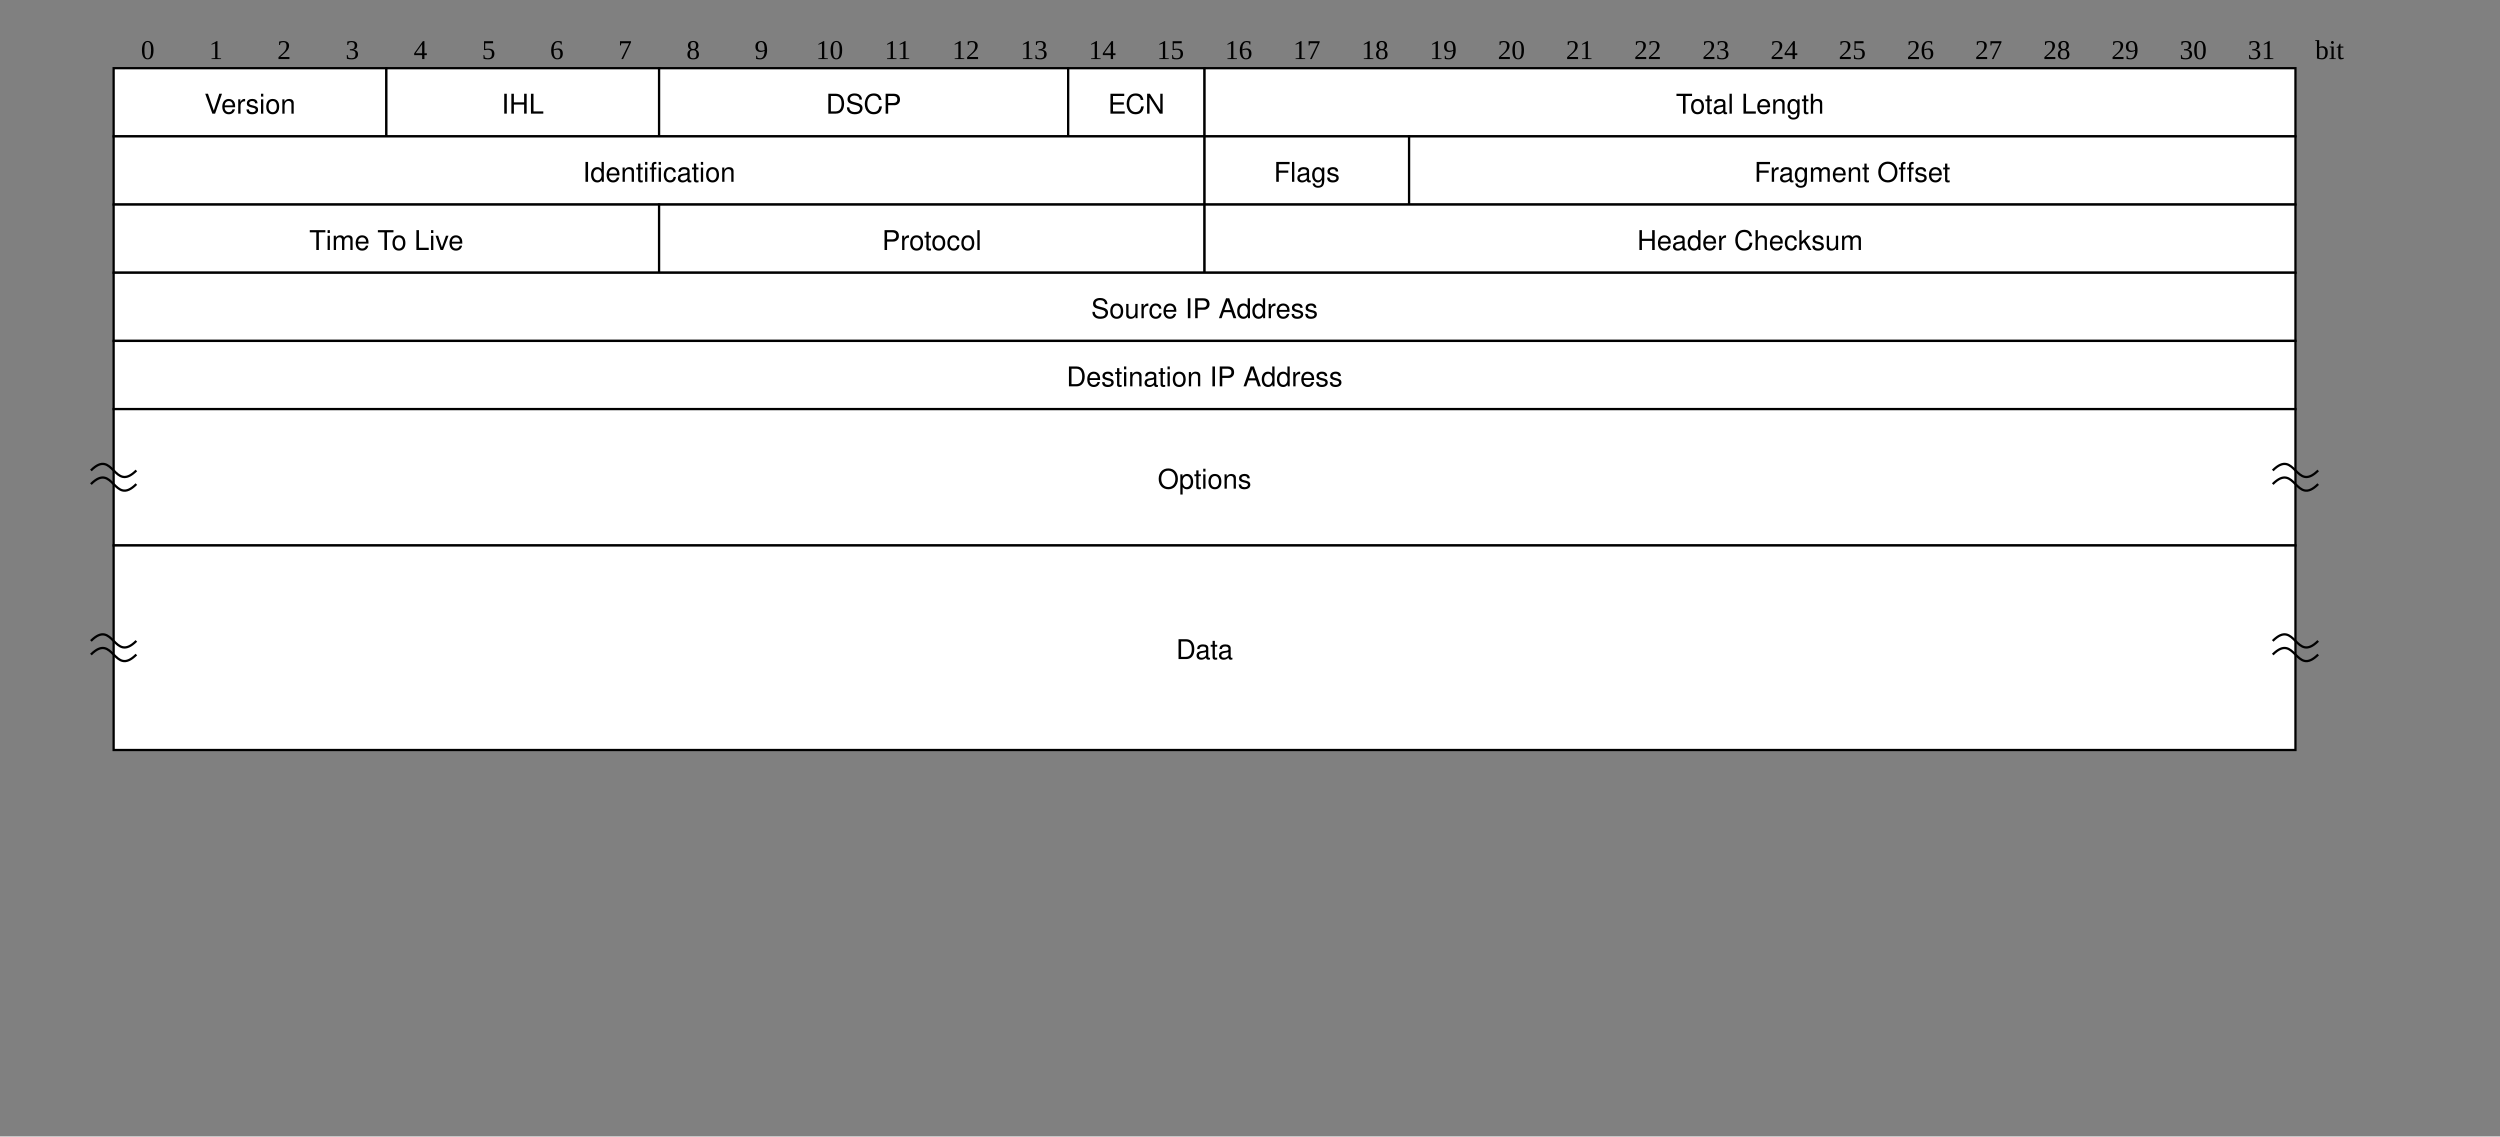
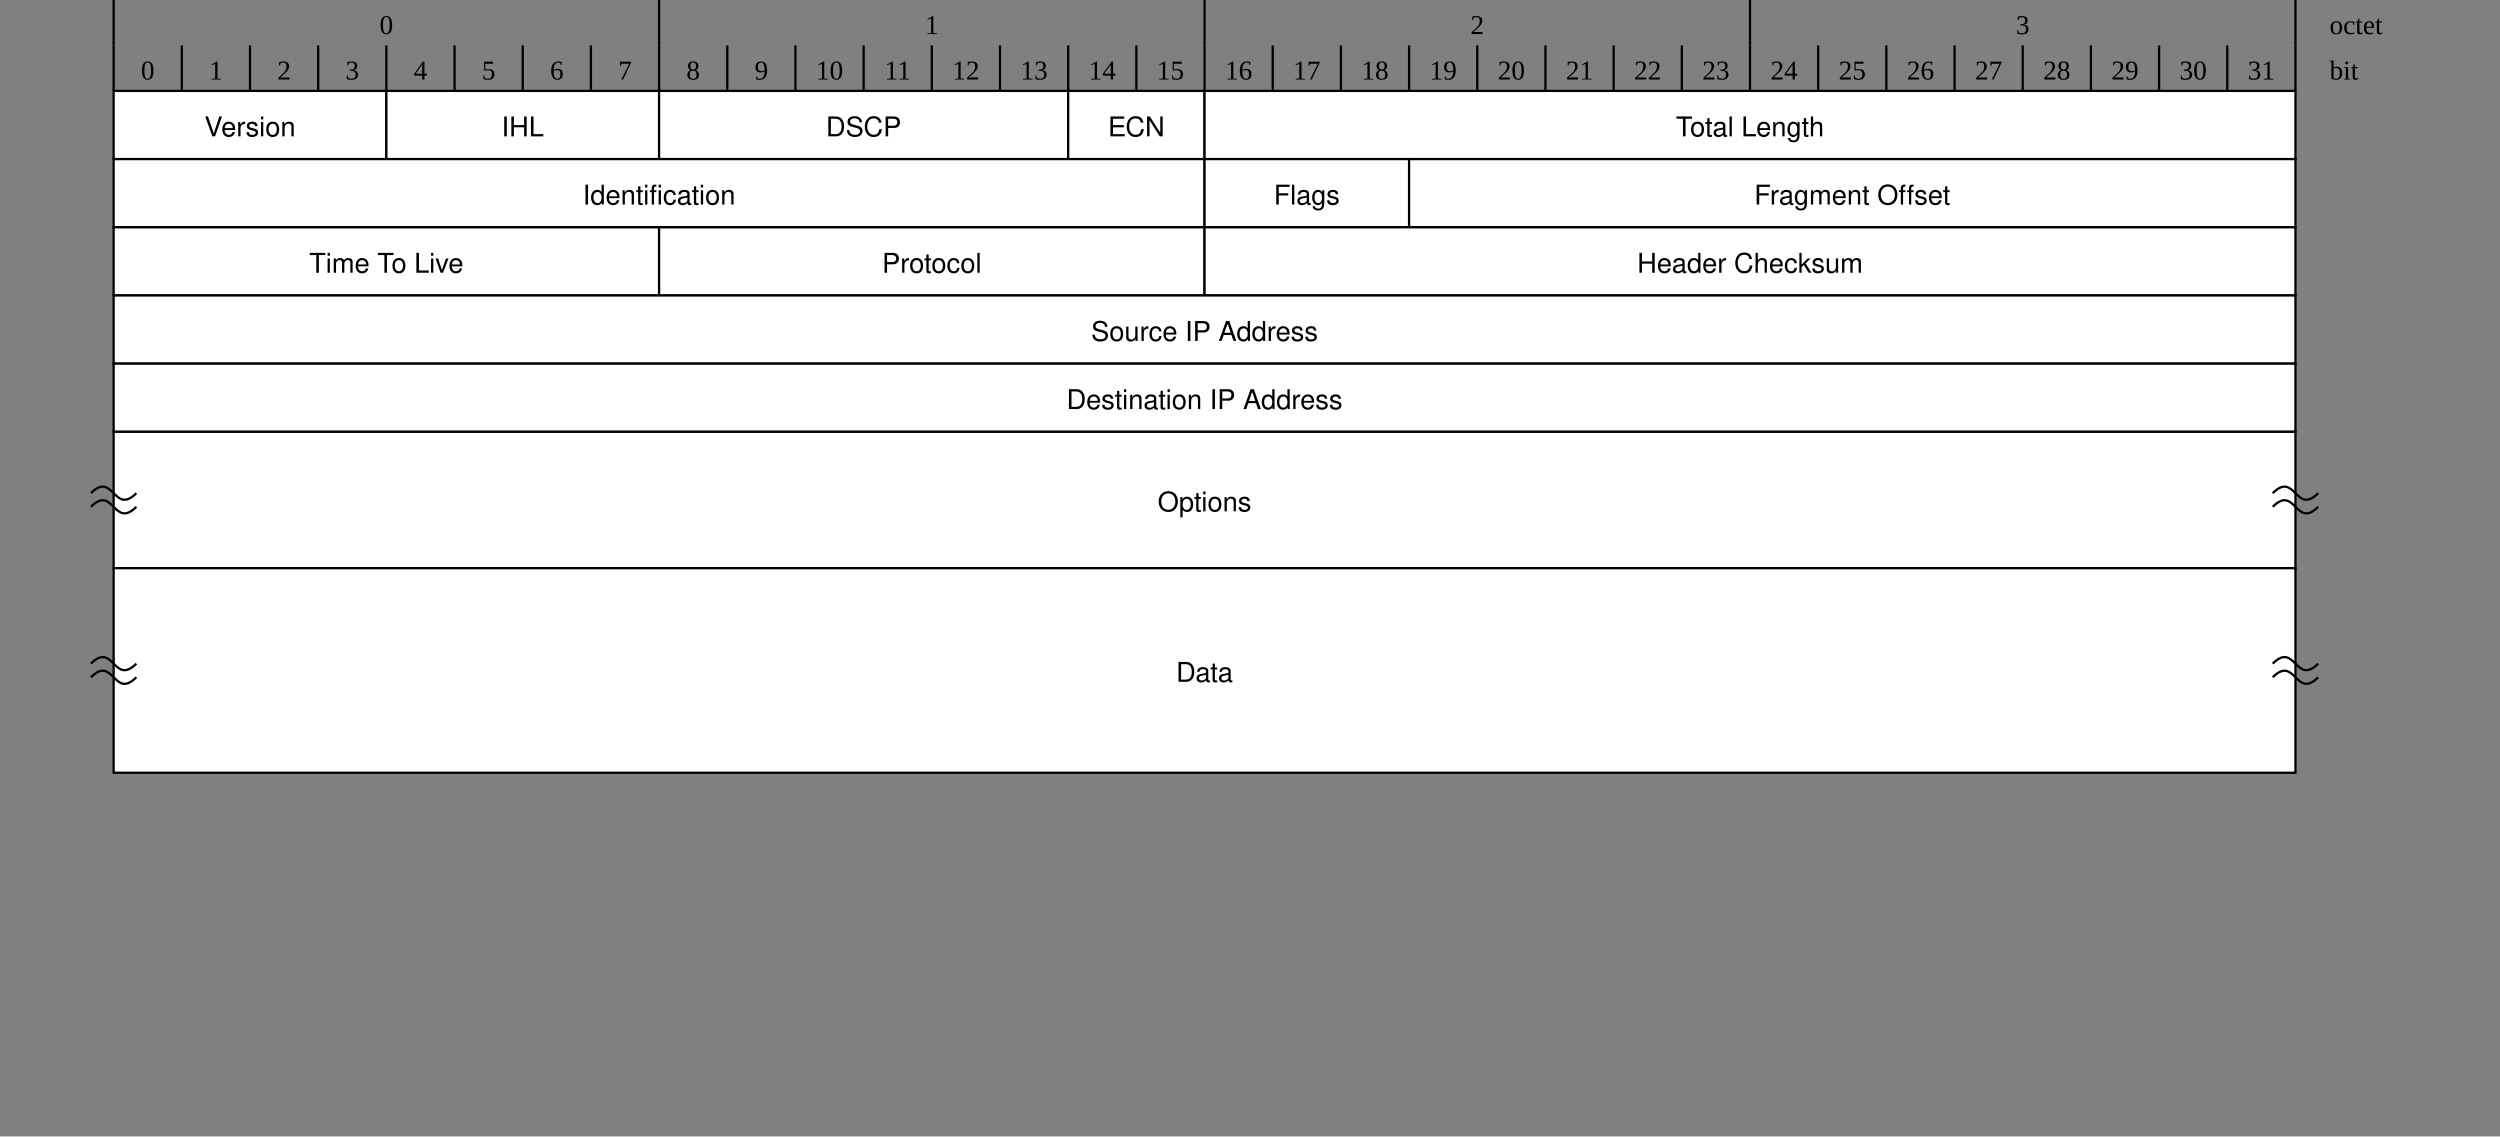
<svg xmlns="http://www.w3.org/2000/svg" width="1100" height="500">
  <style type="text/css">

+ text.x-bit{fill:black;font-size:9pt;text-anchor: middle;}line.x-bit{stroke:black;}
+ text.x-octet{fill:black;font-size:9pt;text-anchor: middle;}line.x-octet{stroke:black;}
+ polygon.placement{fill:white;stroke:black;}text.placement{fill:black;font-family:Helvetica;font-size:9pt;text-anchor:middle;}
+ path.breakmark{fill:none;stroke:black;}

- text.bit{
- 	fill:black;
- 	font-size:9pt;
- 	text-anchor:middle;
- }
- 
- </style>
-   <style type="text/css">
- 
- 
- polygon.placement{
- 	fill:white;
- 	stroke:black;
- }
- 
- text.placement{
- 	fill:black;
- 	font-family:Helvetica;
- 	font-size:9pt;
- 	text-anchor:middle;
- }
- 
- </style>
-   <style type="text/css">
- 
- 
- path.breakmark{
- 	fill:none;
- 	stroke:black;
- }%!(EXTRA string=black, string=Helvetica, string=9pt)

</style>
  <rect x="0" y="0" width="1100" height="500" id="background" fill="gray" stroke="none" />
-   <text x="65" y="26" class="bit">0</text>
-   <text x="95" y="26" class="bit">1</text>
-   <text x="125" y="26" class="bit">2</text>
-   <text x="155" y="26" class="bit">3</text>
-   <text x="185" y="26" class="bit">4</text>
-   <text x="215" y="26" class="bit">5</text>
-   <text x="245" y="26" class="bit">6</text>
-   <text x="275" y="26" class="bit">7</text>
-   <text x="305" y="26" class="bit">8</text>
-   <text x="335" y="26" class="bit">9</text>
-   <text x="365" y="26" class="bit">10</text>
-   <text x="395" y="26" class="bit">11</text>
-   <text x="425" y="26" class="bit">12</text>
-   <text x="455" y="26" class="bit">13</text>
-   <text x="485" y="26" class="bit">14</text>
-   <text x="515" y="26" class="bit">15</text>
-   <text x="545" y="26" class="bit">16</text>
-   <text x="575" y="26" class="bit">17</text>
-   <text x="605" y="26" class="bit">18</text>
-   <text x="635" y="26" class="bit">19</text>
-   <text x="665" y="26" class="bit">20</text>
-   <text x="695" y="26" class="bit">21</text>
-   <text x="725" y="26" class="bit">22</text>
-   <text x="755" y="26" class="bit">23</text>
-   <text x="785" y="26" class="bit">24</text>
-   <text x="815" y="26" class="bit">25</text>
-   <text x="845" y="26" class="bit">26</text>
-   <text x="875" y="26" class="bit">27</text>
-   <text x="905" y="26" class="bit">28</text>
-   <text x="935" y="26" class="bit">29</text>
-   <text x="965" y="26" class="bit">30</text>
-   <text x="995" y="26" class="bit">31</text>
-   <text x="1025" y="26" class="bit">bit</text>
-   <polygon points="50,30 170,30 170,60 50,60 50,30" class="placement" />
-   <text x="110" y="50" class="placement">Version</text>
-   <polygon points="170,30 290,30 290,60 170,60 170,30" class="placement" />
-   <text x="230" y="50" class="placement">IHL</text>
-   <polygon points="290,30 470,30 470,60 290,60 290,30" class="placement" />
-   <text x="380" y="50" class="placement">DSCP</text>
-   <polygon points="470,30 530,30 530,60 470,60 470,30" class="placement" />
-   <text x="500" y="50" class="placement">ECN</text>
-   <polygon points="530,30 1010,30 1010,60 530,60 530,30" class="placement" />
-   <text x="770" y="50" class="placement">Total Length</text>
-   <polygon points="50,60 530,60 530,90 50,90 50,60" class="placement" />
-   <text x="290" y="80" class="placement">Identification</text>
-   <polygon points="530,60 620,60 620,90 530,90 530,60" class="placement" />
-   <text x="575" y="80" class="placement">Flags</text>
-   <polygon points="620,60 1010,60 1010,90 620,90 620,60" class="placement" />
-   <text x="815" y="80" class="placement">Fragment Offset</text>
-   <polygon points="50,90 290,90 290,120 50,120 50,90" class="placement" />
-   <text x="170" y="110" class="placement">Time To Live</text>
-   <polygon points="290,90 530,90 530,120 290,120 290,90" class="placement" />
-   <text x="410" y="110" class="placement">Protocol</text>
-   <polygon points="530,90 1010,90 1010,120 530,120 530,90" class="placement" />
-   <text x="770" y="110" class="placement">Header Checksum</text>
-   <polygon points="50,120 1010,120 1010,150 50,150 50,120" class="placement" />
-   <text x="530" y="140" class="placement">Source IP Address</text>
-   <polygon points="50,150 1010,150 1010,180 50,180 50,150" class="placement" />
-   <text x="530" y="170" class="placement">Destination IP Address</text>
-   <polygon points="50,180 1010,180 1010,240 50,240 50,210 50,210 50,180" class="placement" />
-   <path d="M40,207 C50,197 50,217 60,207" class="breakmark" />
-   <path d="M40,213 C50,203 50,223 60,213" class="breakmark" />
-   <path d="M1000,207 C1010,197 1010,217 1020,207" class="breakmark" />
-   <path d="M1000,213 C1010,203 1010,223 1020,213" class="breakmark" />
-   <text x="530" y="215" class="placement">Options</text>
-   <polygon points="50,240 1010,240 1010,330 50,330 50,270 50,270 50,240" class="placement" />
-   <path d="M40,282 C50,272 50,292 60,282" class="breakmark" />
-   <path d="M40,288 C50,278 50,298 60,288" class="breakmark" />
-   <path d="M1000,282 C1010,272 1010,292 1020,282" class="breakmark" />
-   <path d="M1000,288 C1010,278 1010,298 1020,288" class="breakmark" />
-   <text x="530" y="290" class="placement">Data</text>
+   <line x1="50" y1="0" x2="50" y2="20" class="x-bit" />
+   <text x="170" y="15" class="x-octet">0</text>
+   <line x1="290" y1="0" x2="290" y2="20" class="x-bit" />
+   <text x="410" y="15" class="x-octet">1</text>
+   <line x1="530" y1="0" x2="530" y2="20" class="x-bit" />
+   <text x="650" y="15" class="x-octet">2</text>
+   <line x1="770" y1="0" x2="770" y2="20" class="x-bit" />
+   <text x="890" y="15" class="x-octet">3</text>
+   <line x1="1010" y1="0" x2="1010" y2="20" class="x-bit" />
+   <text x="1025" y="15" class="x-octet" style="text-anchor:start">octet</text>
+   <line x1="50" y1="20" x2="50" y2="40" class="x-bit" />
+   <text x="65" y="35" class="x-bit">0</text>
+   <line x1="80" y1="20" x2="80" y2="40" class="x-bit" />
+   <text x="95" y="35" class="x-bit">1</text>
+   <line x1="110" y1="20" x2="110" y2="40" class="x-bit" />
+   <text x="125" y="35" class="x-bit">2</text>
+   <line x1="140" y1="20" x2="140" y2="40" class="x-bit" />
+   <text x="155" y="35" class="x-bit">3</text>
+   <line x1="170" y1="20" x2="170" y2="40" class="x-bit" />
+   <text x="185" y="35" class="x-bit">4</text>
+   <line x1="200" y1="20" x2="200" y2="40" class="x-bit" />
+   <text x="215" y="35" class="x-bit">5</text>
+   <line x1="230" y1="20" x2="230" y2="40" class="x-bit" />
+   <text x="245" y="35" class="x-bit">6</text>
+   <line x1="260" y1="20" x2="260" y2="40" class="x-bit" />
+   <text x="275" y="35" class="x-bit">7</text>
+   <line x1="290" y1="20" x2="290" y2="40" class="x-bit" />
+   <text x="305" y="35" class="x-bit">8</text>
+   <line x1="320" y1="20" x2="320" y2="40" class="x-bit" />
+   <text x="335" y="35" class="x-bit">9</text>
+   <line x1="350" y1="20" x2="350" y2="40" class="x-bit" />
+   <text x="365" y="35" class="x-bit">10</text>
+   <line x1="380" y1="20" x2="380" y2="40" class="x-bit" />
+   <text x="395" y="35" class="x-bit">11</text>
+   <line x1="410" y1="20" x2="410" y2="40" class="x-bit" />
+   <text x="425" y="35" class="x-bit">12</text>
+   <line x1="440" y1="20" x2="440" y2="40" class="x-bit" />
+   <text x="455" y="35" class="x-bit">13</text>
+   <line x1="470" y1="20" x2="470" y2="40" class="x-bit" />
+   <text x="485" y="35" class="x-bit">14</text>
+   <line x1="500" y1="20" x2="500" y2="40" class="x-bit" />
+   <text x="515" y="35" class="x-bit">15</text>
+   <line x1="530" y1="20" x2="530" y2="40" class="x-bit" />
+   <text x="545" y="35" class="x-bit">16</text>
+   <line x1="560" y1="20" x2="560" y2="40" class="x-bit" />
+   <text x="575" y="35" class="x-bit">17</text>
+   <line x1="590" y1="20" x2="590" y2="40" class="x-bit" />
+   <text x="605" y="35" class="x-bit">18</text>
+   <line x1="620" y1="20" x2="620" y2="40" class="x-bit" />
+   <text x="635" y="35" class="x-bit">19</text>
+   <line x1="650" y1="20" x2="650" y2="40" class="x-bit" />
+   <text x="665" y="35" class="x-bit">20</text>
+   <line x1="680" y1="20" x2="680" y2="40" class="x-bit" />
+   <text x="695" y="35" class="x-bit">21</text>
+   <line x1="710" y1="20" x2="710" y2="40" class="x-bit" />
+   <text x="725" y="35" class="x-bit">22</text>
+   <line x1="740" y1="20" x2="740" y2="40" class="x-bit" />
+   <text x="755" y="35" class="x-bit">23</text>
+   <line x1="770" y1="20" x2="770" y2="40" class="x-bit" />
+   <text x="785" y="35" class="x-bit">24</text>
+   <line x1="800" y1="20" x2="800" y2="40" class="x-bit" />
+   <text x="815" y="35" class="x-bit">25</text>
+   <line x1="830" y1="20" x2="830" y2="40" class="x-bit" />
+   <text x="845" y="35" class="x-bit">26</text>
+   <line x1="860" y1="20" x2="860" y2="40" class="x-bit" />
+   <text x="875" y="35" class="x-bit">27</text>
+   <line x1="890" y1="20" x2="890" y2="40" class="x-bit" />
+   <text x="905" y="35" class="x-bit">28</text>
+   <line x1="920" y1="20" x2="920" y2="40" class="x-bit" />
+   <text x="935" y="35" class="x-bit">29</text>
+   <line x1="950" y1="20" x2="950" y2="40" class="x-bit" />
+   <text x="965" y="35" class="x-bit">30</text>
+   <line x1="980" y1="20" x2="980" y2="40" class="x-bit" />
+   <text x="995" y="35" class="x-bit">31</text>
+   <line x1="1010" y1="20" x2="1010" y2="40" class="x-bit" />
+   <text x="1025" y="35" class="x-bit" style="text-anchor:start">bit</text>
+   <polygon points="50,40 170,40 170,70 50,70 50,40" class="placement" />
+   <text x="110" y="60" class="placement">Version</text>
+   <polygon points="170,40 290,40 290,70 170,70 170,40" class="placement" />
+   <text x="230" y="60" class="placement">IHL</text>
+   <polygon points="290,40 470,40 470,70 290,70 290,40" class="placement" />
+   <text x="380" y="60" class="placement">DSCP</text>
+   <polygon points="470,40 530,40 530,70 470,70 470,40" class="placement" />
+   <text x="500" y="60" class="placement">ECN</text>
+   <polygon points="530,40 1010,40 1010,70 530,70 530,40" class="placement" />
+   <text x="770" y="60" class="placement">Total Length</text>
+   <polygon points="50,70 530,70 530,100 50,100 50,70" class="placement" />
+   <text x="290" y="90" class="placement">Identification</text>
+   <polygon points="530,70 620,70 620,100 530,100 530,70" class="placement" />
+   <text x="575" y="90" class="placement">Flags</text>
+   <polygon points="620,70 1010,70 1010,100 620,100 620,70" class="placement" />
+   <text x="815" y="90" class="placement">Fragment Offset</text>
+   <polygon points="50,100 290,100 290,130 50,130 50,100" class="placement" />
+   <text x="170" y="120" class="placement">Time To Live</text>
+   <polygon points="290,100 530,100 530,130 290,130 290,100" class="placement" />
+   <text x="410" y="120" class="placement">Protocol</text>
+   <polygon points="530,100 1010,100 1010,130 530,130 530,100" class="placement" />
+   <text x="770" y="120" class="placement">Header Checksum</text>
+   <polygon points="50,130 1010,130 1010,160 50,160 50,130" class="placement" />
+   <text x="530" y="150" class="placement">Source IP Address</text>
+   <polygon points="50,160 1010,160 1010,190 50,190 50,160" class="placement" />
+   <text x="530" y="180" class="placement">Destination IP Address</text>
+   <polygon points="50,190 1010,190 1010,250 50,250 50,220 50,220 50,190" class="placement" />
+   <path d="M40,217 C50,207 50,227 60,217" class="breakmark" />
+   <path d="M40,223 C50,213 50,233 60,223" class="breakmark" />
+   <path d="M1000,217 C1010,207 1010,227 1020,217" class="breakmark" />
+   <path d="M1000,223 C1010,213 1010,233 1020,223" class="breakmark" />
+   <text x="530" y="225" class="placement">Options</text>
+   <polygon points="50,250 1010,250 1010,340 50,340 50,280 50,280 50,250" class="placement" />
+   <path d="M40,292 C50,282 50,302 60,292" class="breakmark" />
+   <path d="M40,298 C50,288 50,308 60,298" class="breakmark" />
+   <path d="M1000,292 C1010,282 1010,302 1020,292" class="breakmark" />
+   <path d="M1000,298 C1010,288 1010,308 1020,298" class="breakmark" />
+   <text x="530" y="300" class="placement">Data</text>
</svg>
